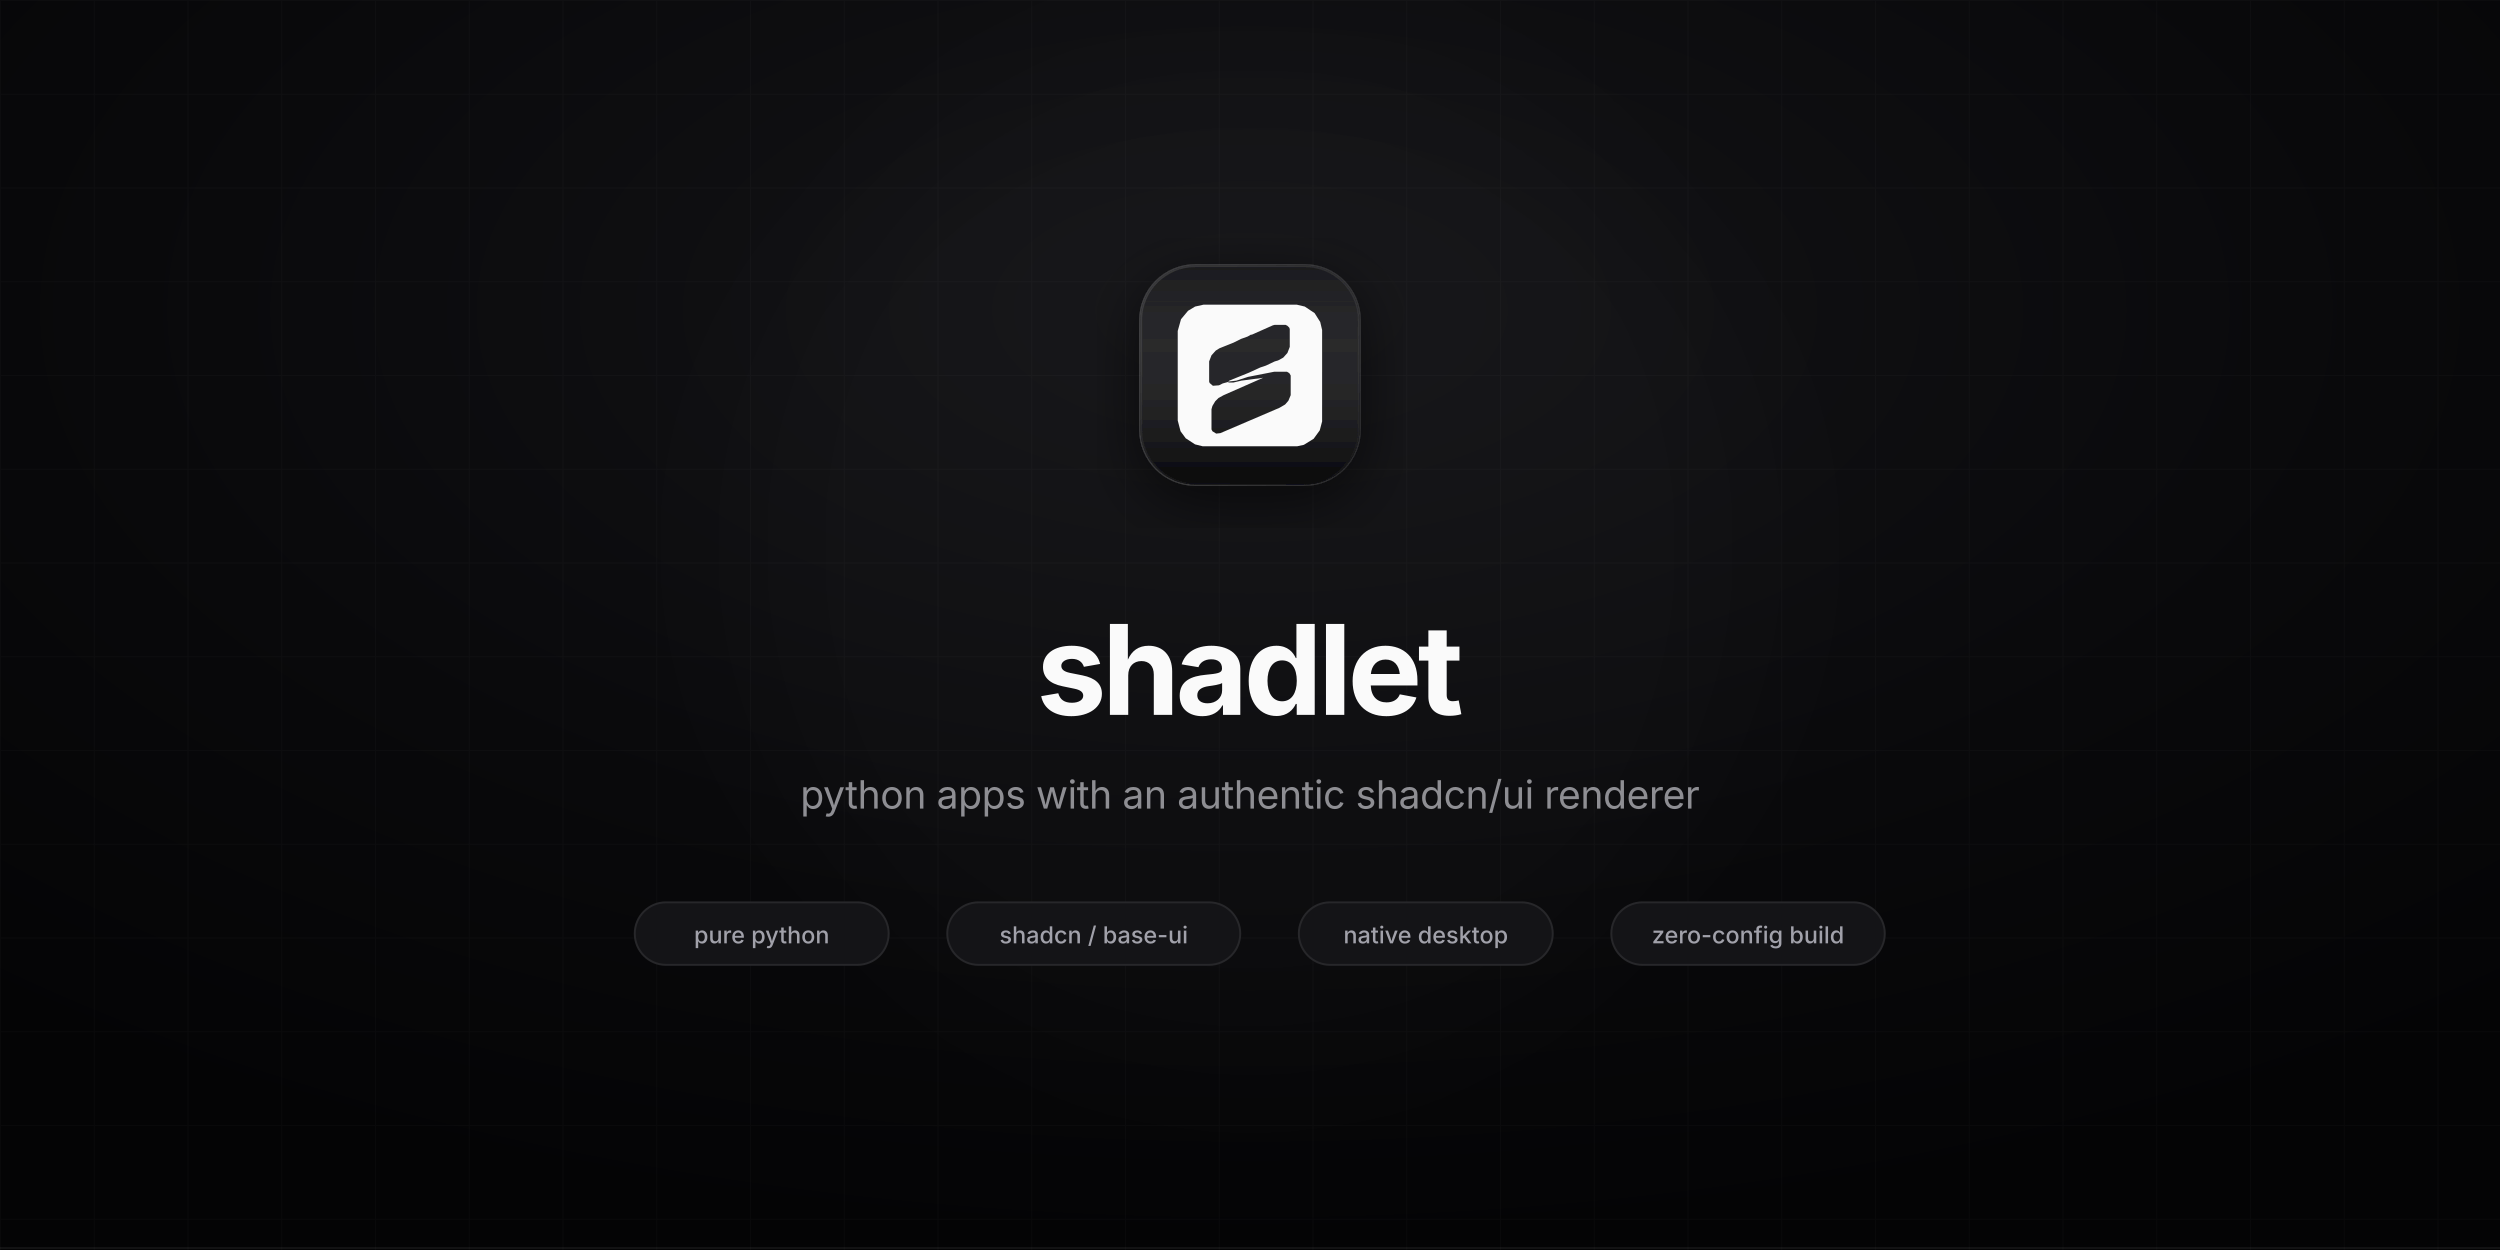
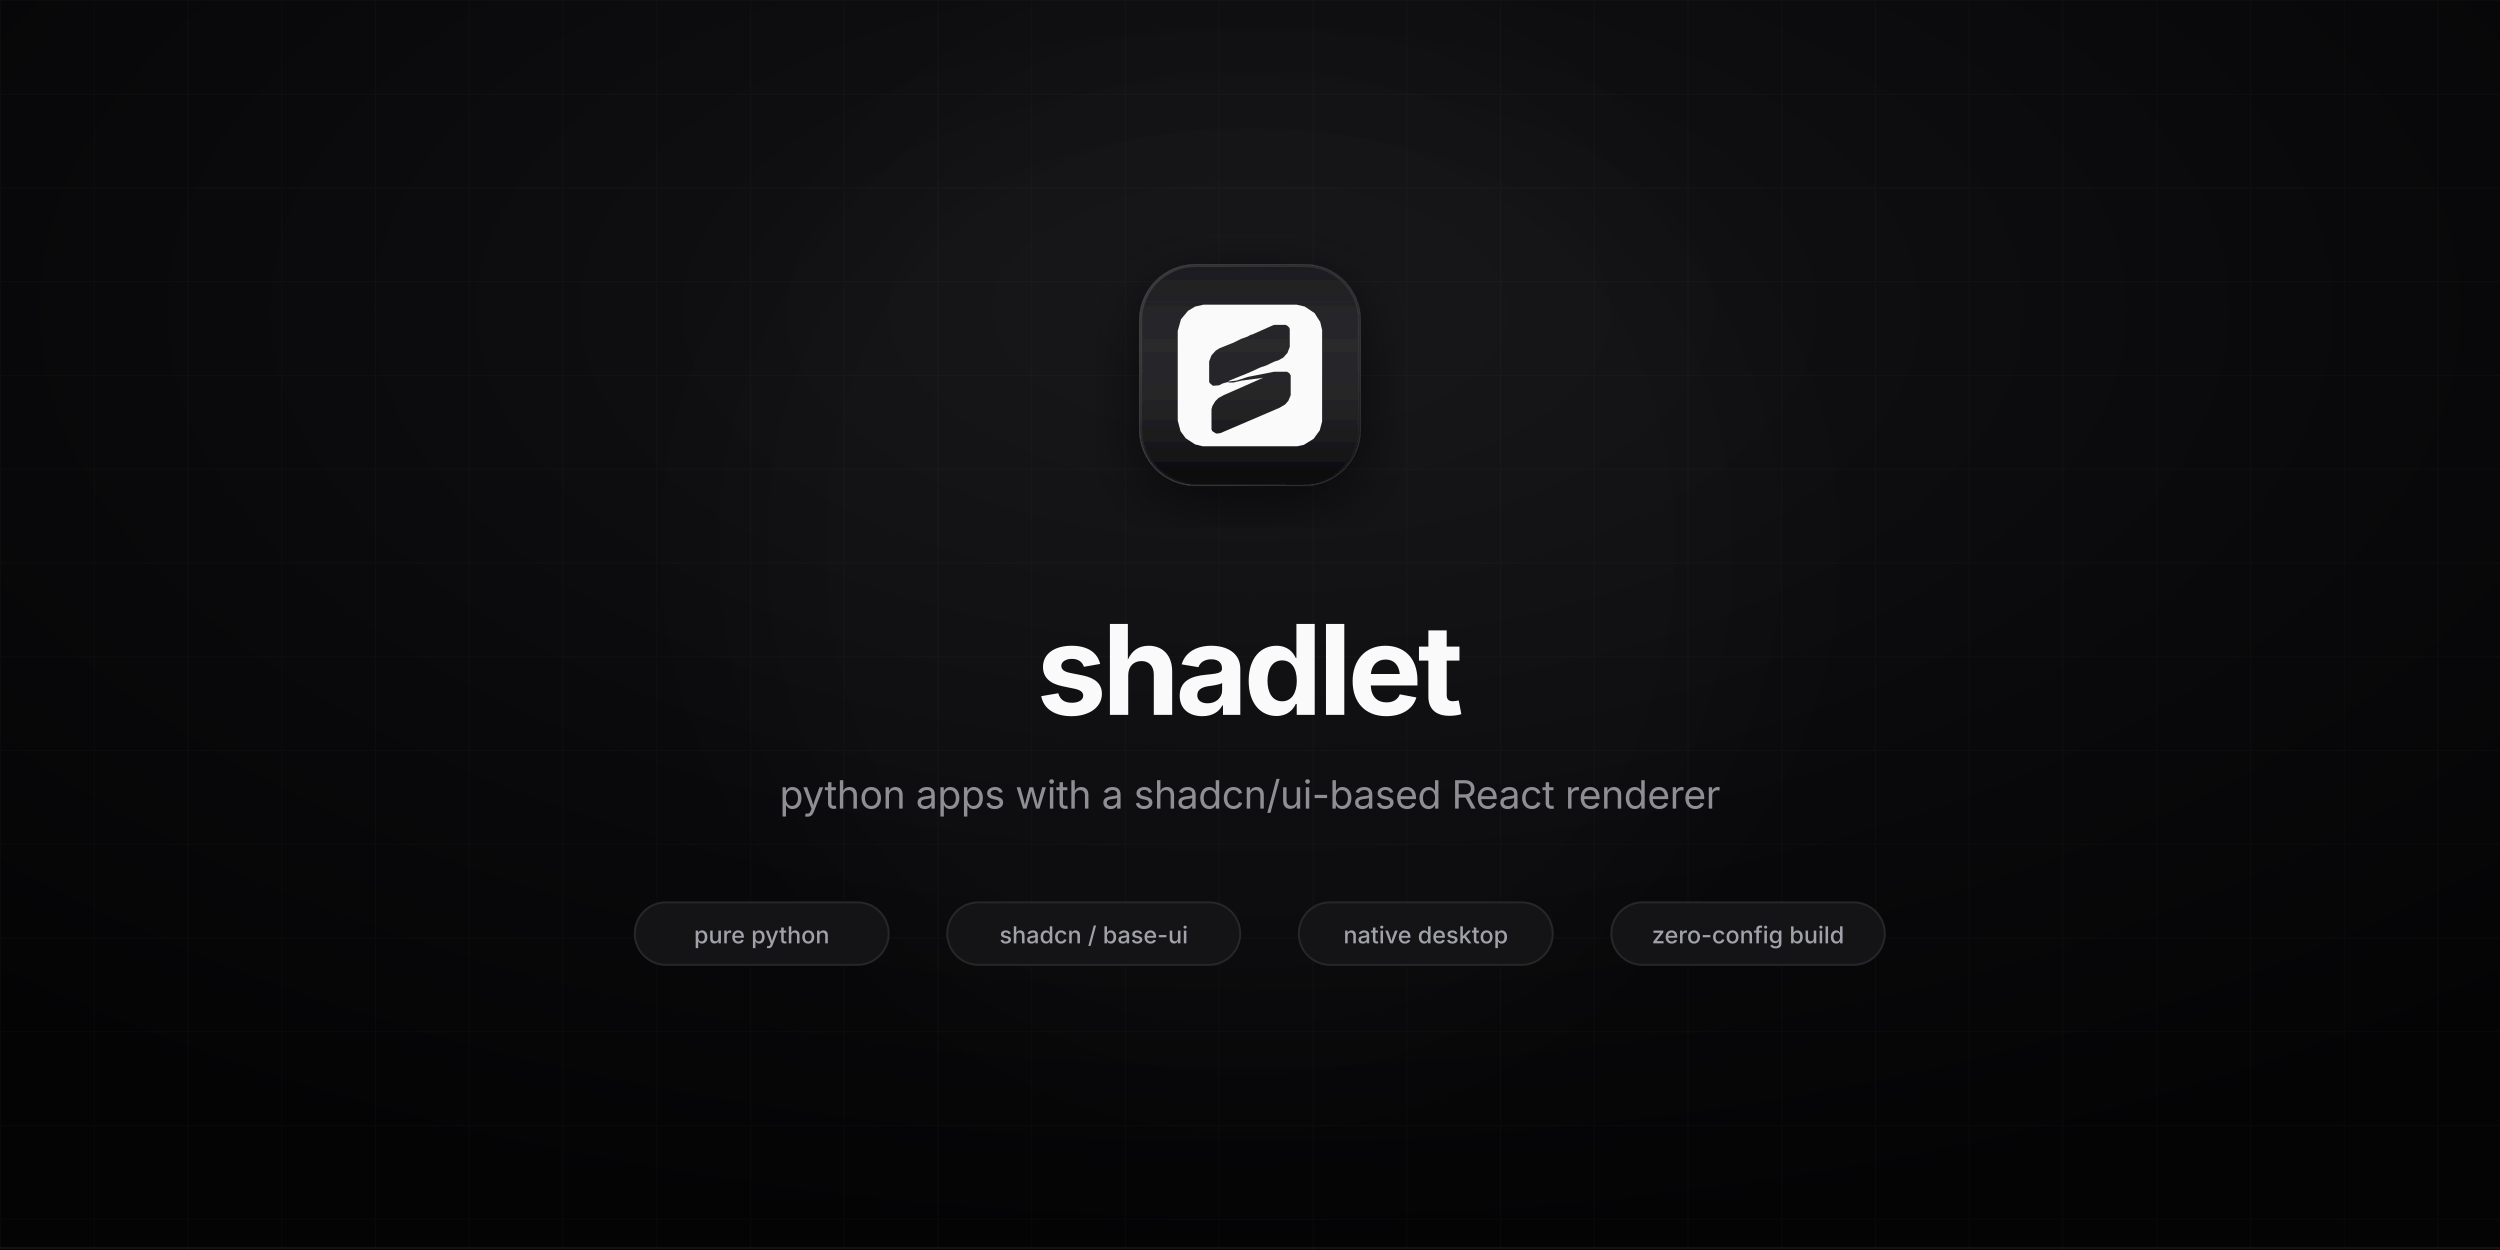
<svg xmlns="http://www.w3.org/2000/svg" viewBox="0 0 1280 640" width="1280" height="640">
  <defs>
    <radialGradient id="bg-glow" cx="50%" cy="25%" r="75%">
      <stop offset="0%" stop-color="#141417" />
      <stop offset="60%" stop-color="#09090b" />
      <stop offset="100%" stop-color="#040405" />
    </radialGradient>
    <pattern id="grid-pattern" width="48" height="48" patternUnits="userSpaceOnUse">
      <path d="M 48 0 L 0 0 0 48" fill="none" stroke="#ffffff" stroke-opacity="0.02" stroke-width="1" />
    </pattern>
    <linearGradient id="card-border" x1="0%" y1="0%" x2="100%" y2="100%">
      <stop offset="0%" stop-color="#ffffff" stop-opacity="0.12" />
      <stop offset="100%" stop-color="#ffffff" stop-opacity="0.03" />
    </linearGradient>
    <linearGradient id="icon-inner-glow" x1="0%" y1="0%" x2="0%" y2="100%">
      <stop offset="0%" stop-color="#ffffff" stop-opacity="0.06" />
      <stop offset="100%" stop-color="#000000" stop-opacity="0.4" />
    </linearGradient>
    <filter id="badge-shadow" x="-20%" y="-20%" width="140%" height="140%">
      <feDropShadow dx="0" dy="8" stdDeviation="16" flood-color="#000000" flood-opacity="0.6" />
    </filter>
  </defs>
  <rect width="1280" height="640" fill="url(#bg-glow)" />
  <rect width="1280" height="640" fill="url(#grid-pattern)" />
  <g transform="translate(640, 310)">
    <circle cx="0" cy="-30" r="260" fill="#ffffff" fill-opacity="0.018" filter="blur(40px)" />
    <g transform="translate(0, -118)" filter="url(#badge-shadow)">
      <rect x="-56" y="-56" width="112" height="112" rx="28" fill="#0d0d10" stroke="url(#card-border)" stroke-width="1.5" />
      <rect x="-56" y="-56" width="112" height="112" rx="28" fill="url(#icon-inner-glow)" />
      <g transform="translate(-37, -36) scale(0.24)">
        <path fill="#fafafa" fill-rule="evenodd" d="M 22 13 L 7 31 L 0 56 L 0 247 L 6 270 L 17 285 L 37 298 L 53 302 L 255 302 L 269 299 L 290 286 L 303 268 L 308 249 L 308 54 L 304 37 L 292 18 L 271 4 L 254 0 L 55 0 L 37 4 Z M 238 146 L 241 151 L 241 193 L 236 205 L 229 213 L 217 220 L 91 274 L 82 275 L 74 270 L 72 266 L 72 223 L 74 216 L 80 206 L 87 199 L 98 193 L 182 156 L 136 162 L 119 166 L 108 166 L 108 164 L 125 162 L 150 154 L 206 143 L 233 143 Z M 238 49 L 239 52 L 239 90 L 234 103 L 225 113 L 214 119 L 207 121 L 188 130 L 176 134 L 152 145 L 110 162 L 107 165 L 96 168 L 88 172 L 75 173 L 68 167 L 67 164 L 67 121 L 72 108 L 81 98 L 89 93 L 119 81 L 135 73 L 149 68 L 156 64 L 158 64 L 203 44 L 207 43 L 230 43 L 234 45 Z" />
      </g>
    </g>
    <text x="0" y="56" text-anchor="middle" font-family="-apple-system, BlinkMacSystemFont, 'Geist', 'Inter', 'Segoe UI', sans-serif" font-size="64" font-weight="700" letter-spacing="-0.035em" fill="#fafafa">
      shadlet
    </text>
    <text x="0" y="104" text-anchor="middle" font-family="-apple-system, BlinkMacSystemFont, 'Geist', 'Inter', 'Segoe UI', sans-serif" font-size="20" font-weight="400" letter-spacing="-0.01em" fill="#8e8e93">
-       python apps with an authentic shadcn/ui renderer
+       python apps with a shadcn/ui-based React renderer
    </text>
    <g transform="translate(0, 168)">
      <g transform="translate(-250, 0)">
        <rect x="-65" y="-16" width="130" height="32" rx="16" fill="#141417" stroke="#27272a" stroke-width="1" />
        <text x="0" y="5" text-anchor="middle" font-family="-apple-system, BlinkMacSystemFont, 'Geist Mono', 'JetBrains Mono', monospace" font-size="12" font-weight="500" fill="#a1a1aa">
          pure python
        </text>
      </g>
      <g transform="translate(-80, 0)">
        <rect x="-75" y="-16" width="150" height="32" rx="16" fill="#141417" stroke="#27272a" stroke-width="1" />
        <text x="0" y="5" text-anchor="middle" font-family="-apple-system, BlinkMacSystemFont, 'Geist Mono', 'JetBrains Mono', monospace" font-size="12" font-weight="500" fill="#a1a1aa">
          shadcn / base-ui
        </text>
      </g>
      <g transform="translate(90, 0)">
        <rect x="-65" y="-16" width="130" height="32" rx="16" fill="#141417" stroke="#27272a" stroke-width="1" />
        <text x="0" y="5" text-anchor="middle" font-family="-apple-system, BlinkMacSystemFont, 'Geist Mono', 'JetBrains Mono', monospace" font-size="12" font-weight="500" fill="#a1a1aa">
          native desktop
        </text>
      </g>
      <g transform="translate(255, 0)">
        <rect x="-70" y="-16" width="140" height="32" rx="16" fill="#141417" stroke="#27272a" stroke-width="1" />
        <text x="0" y="5" text-anchor="middle" font-family="-apple-system, BlinkMacSystemFont, 'Geist Mono', 'JetBrains Mono', monospace" font-size="12" font-weight="500" fill="#a1a1aa">
          zero-config build
        </text>
      </g>
    </g>
  </g>
  <line x1="0" y1="639" x2="1280" y2="639" stroke="#ffffff" stroke-opacity="0.06" stroke-width="1" />
</svg>
